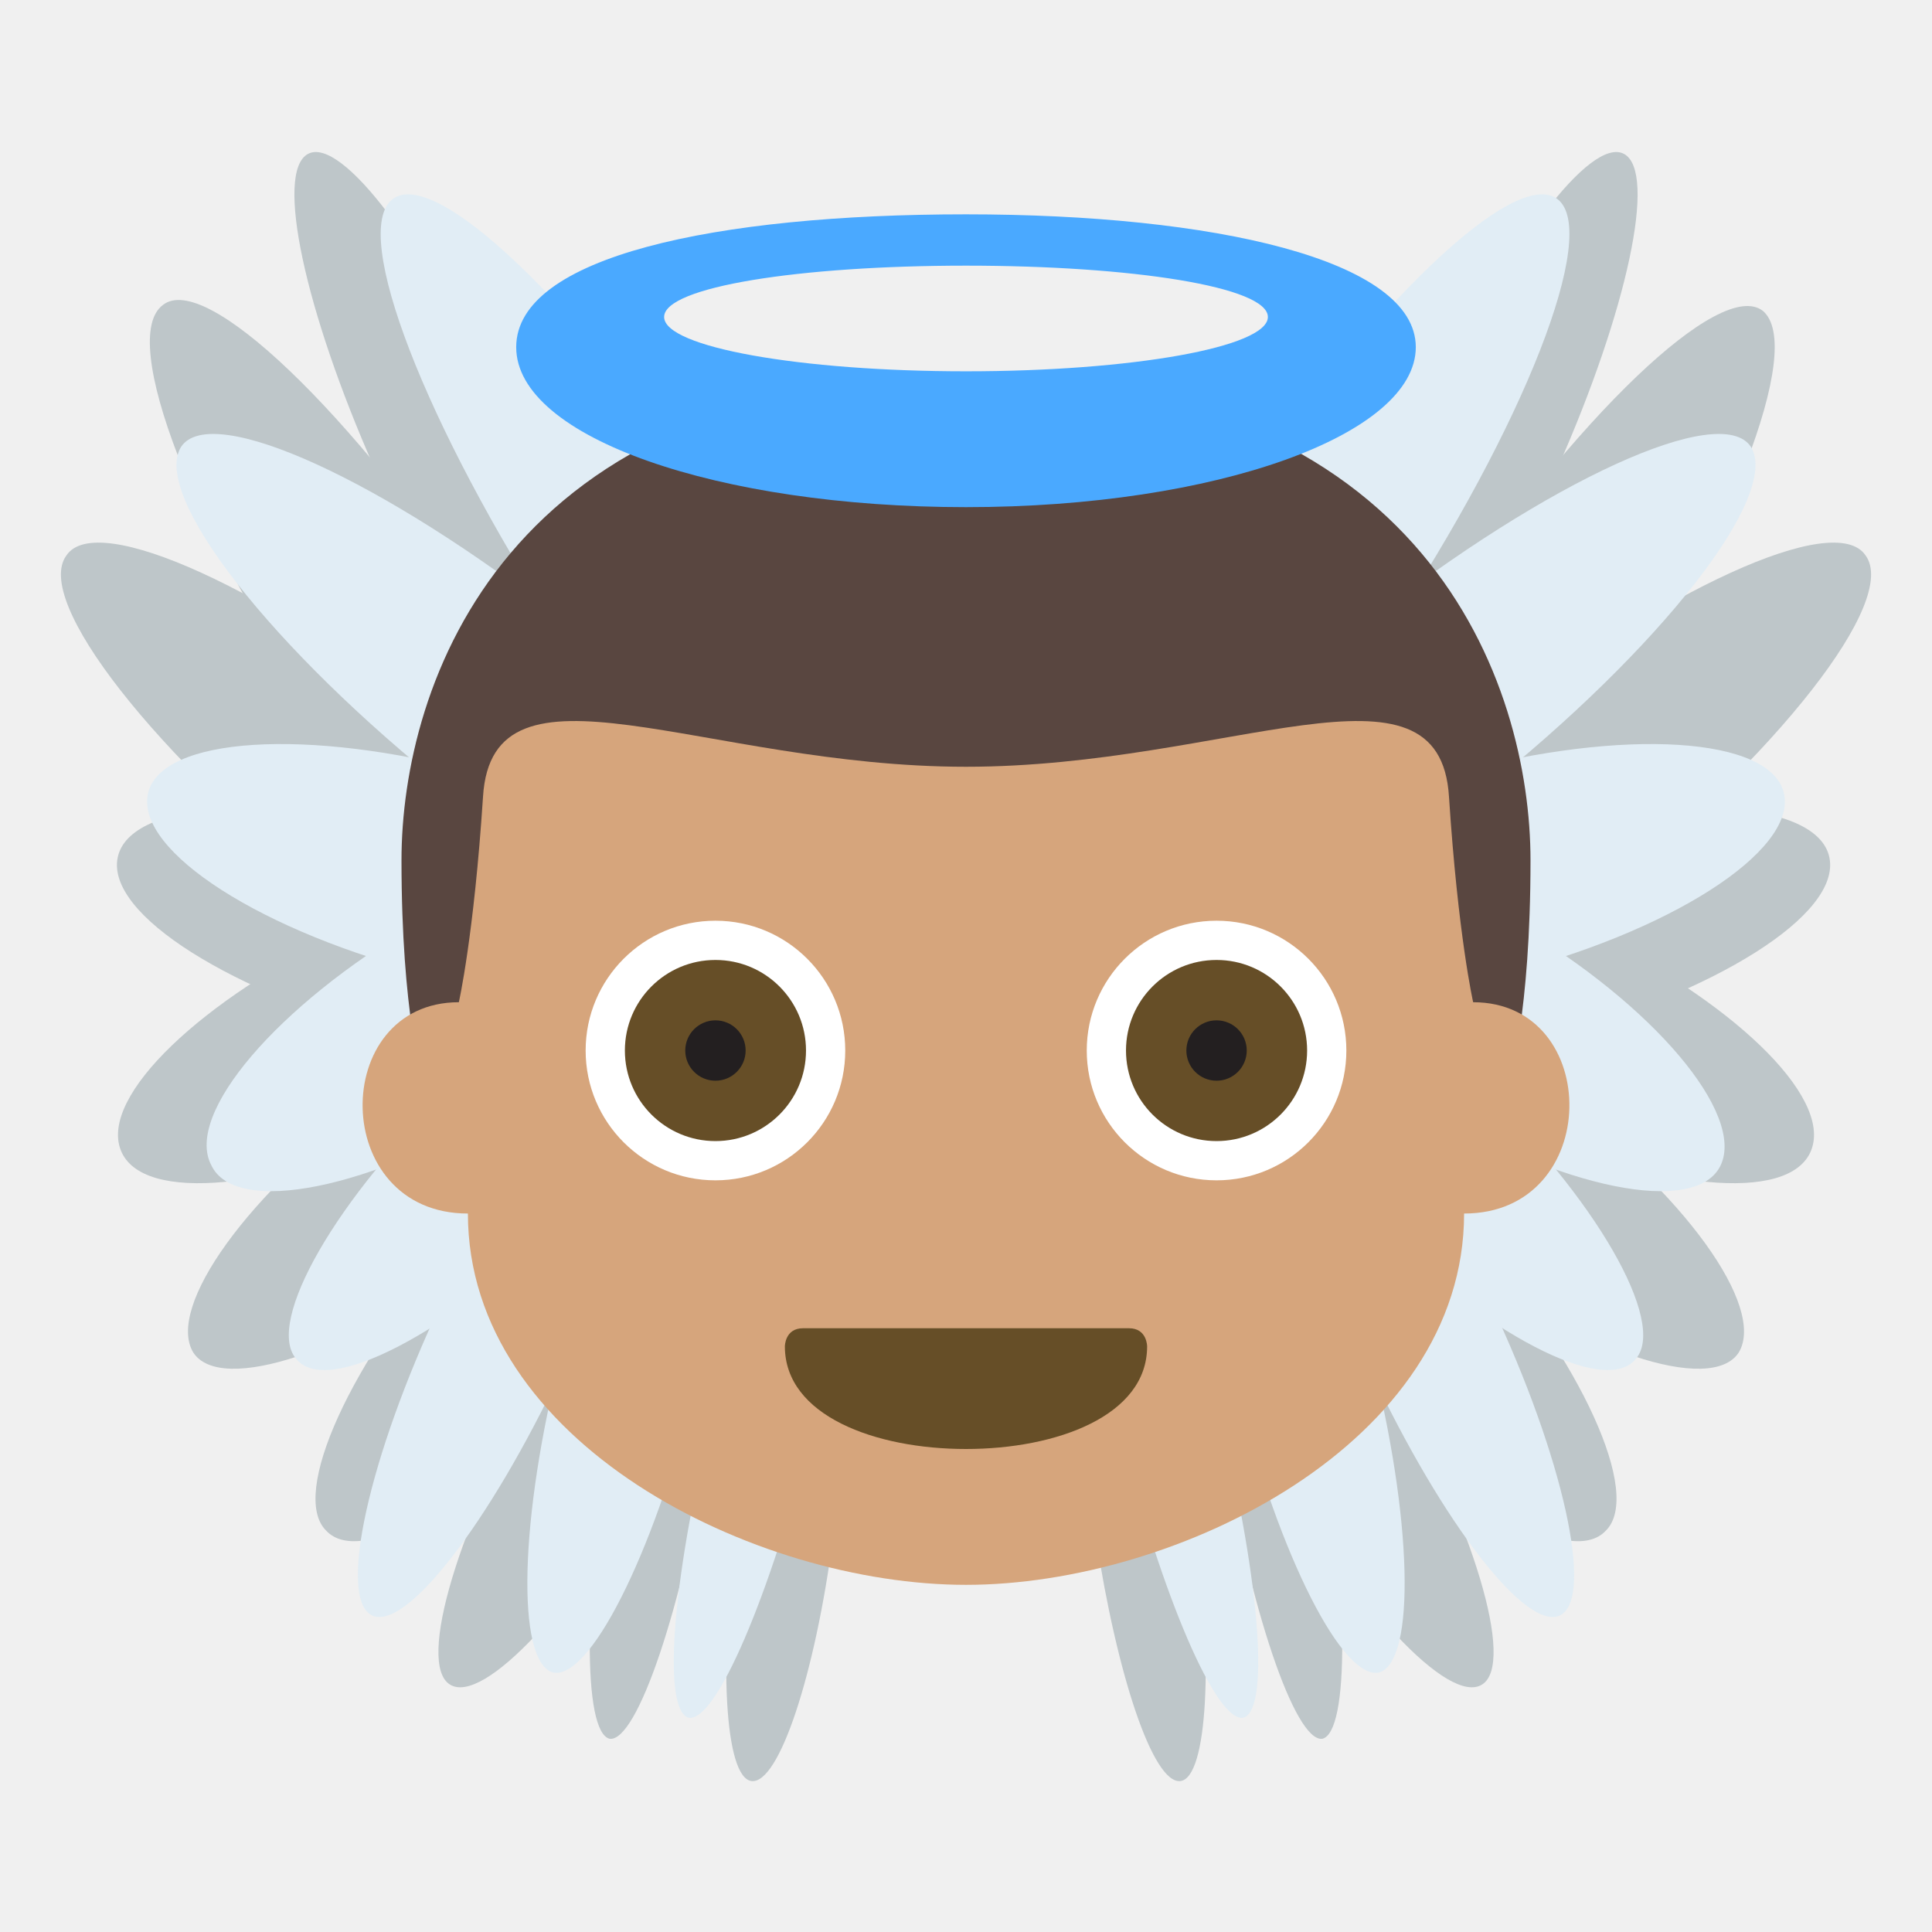
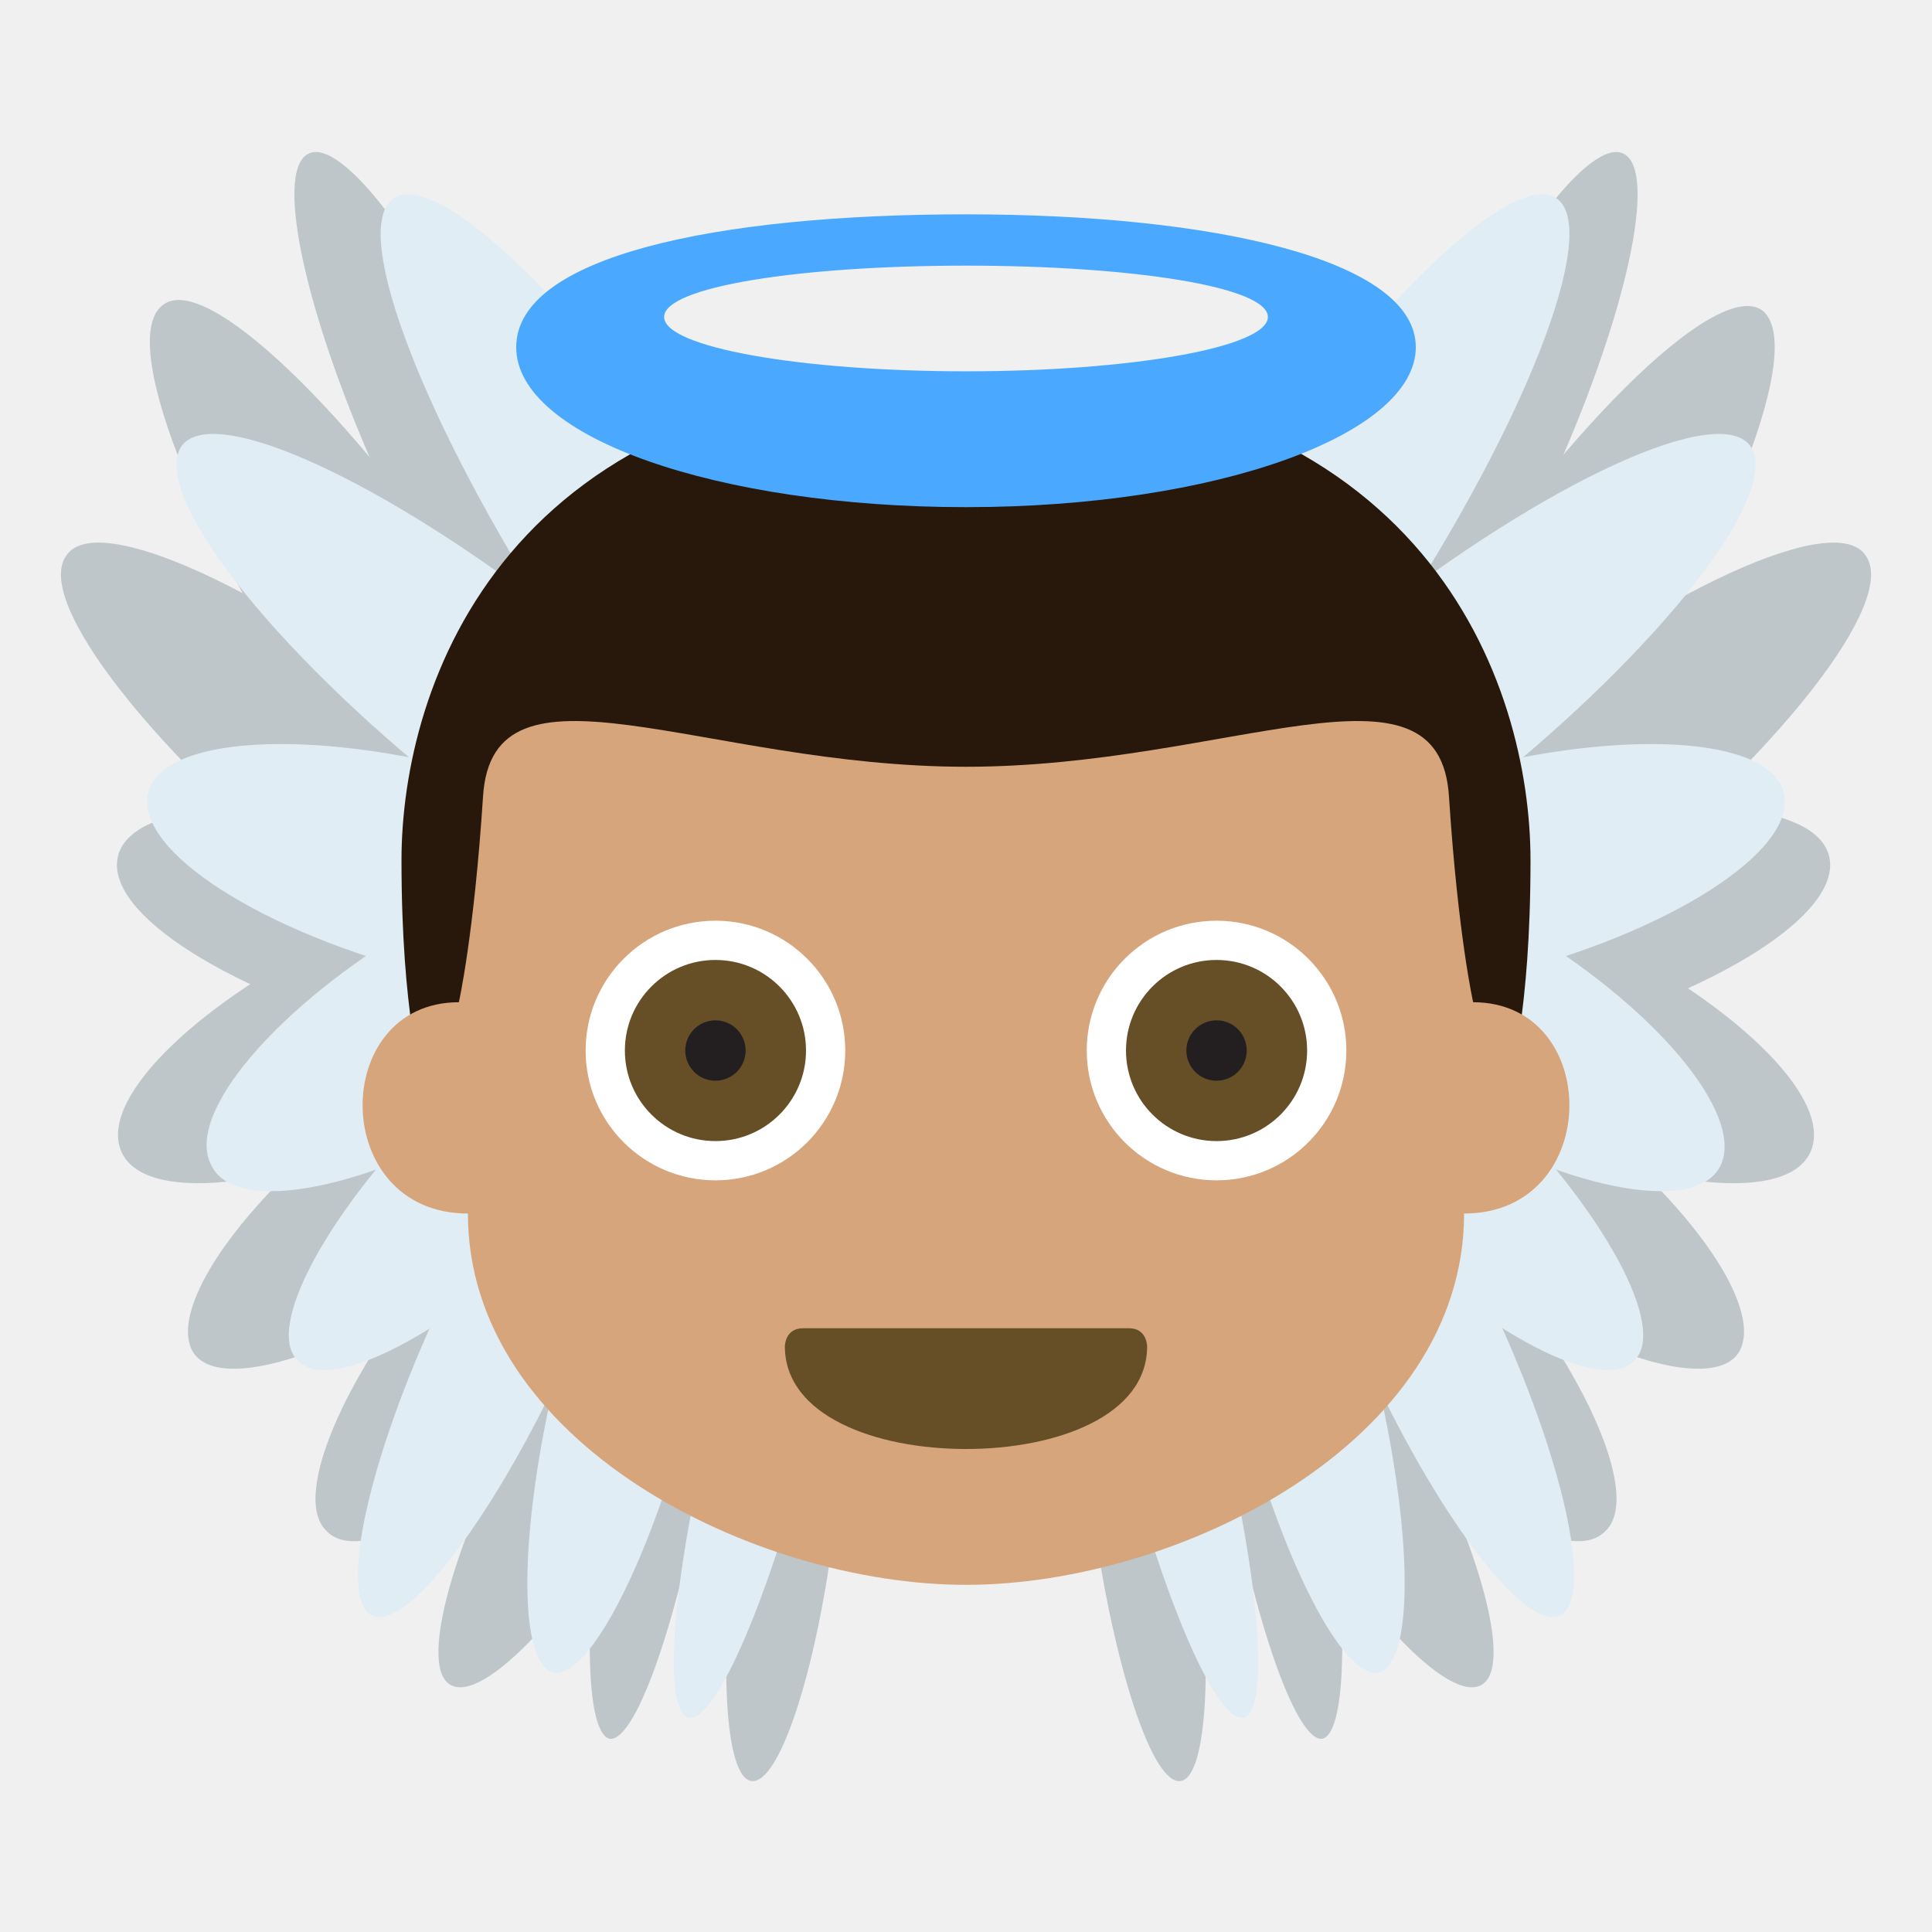
<svg xmlns="http://www.w3.org/2000/svg" viewBox="0 0 64 64" enable-background="new 0 0 64 64">
  <g fill="#bec6c9">
    <path d="m5.4 10.1c1.4-1.1 6.2 3.5 10.7 10.2 4.5 6.8 7 13.2 5.5 14.3-1.4 1.1-6.2-3.5-10.7-10.2-4.5-6.8-7-13.2-5.5-14.3" />
    <path d="m2.2 18.4c1-1.5 6.7 1.1 12.7 5.8 6 4.8 10 9.9 8.9 11.4-1 1.5-6.7-1.1-12.7-5.8-6-4.8-10-9.9-8.9-11.4" />
    <path d="m3.9 28.4c.4-1.9 5.3-2.2 10.9-.7 5.6 1.5 9.8 4.1 9.4 6-.4 1.9-5.3 2.2-10.9.7-5.6-1.5-9.8-4.1-9.4-6" />
    <path d="m4 38.1c-.7-1.8 2.7-5 7.5-7.3 4.8-2.3 9.3-2.7 10-.9.7 1.8-2.7 5-7.5 7.3-4.8 2.2-9.3 2.7-10 .9" />
    <path d="m6.4 44.8c-.9-1.5 1.8-5.3 6.2-8.5 4.3-3.2 8.6-4.7 9.5-3.2.9 1.5-1.8 5.3-6.2 8.5-4.3 3.2-8.6 4.6-9.5 3.2" />
    <path d="m10.8 50.7c-1.2-1.2.8-5.6 4.4-9.7 3.6-4.1 7.6-6.5 8.8-5.2 1.2 1.2-.8 5.6-4.4 9.7-3.7 4.1-7.6 6.5-8.8 5.2" />
    <path d="m10.2 5.1c1.1-.6 3.9 3.1 6.2 8.2 2.3 5.1 3.3 9.8 2.2 10.4-1.1.6-3.9-3.1-6.2-8.2-2.3-5.2-3.3-9.8-2.2-10.4" />
    <path d="m14.9 55.8c-1.1-.7.3-5.3 3-10.1 2.8-4.9 5.9-8.2 7-7.5 1.1.7-.3 5.2-3 10.1-2.8 4.9-5.9 8.2-7 7.5" />
    <path d="m20.2 57.6c-.9-.2-.9-4.9.1-10.5.9-5.6 2.4-10 3.3-9.8.9.2.9 4.9-.1 10.5-.9 5.5-2.4 9.9-3.3 9.8" />
    <path d="m24.9 59c-.9-.1-1.1-4-.5-8.6.6-4.6 1.8-8.3 2.7-8.1.9.1 1.1 4 .5 8.6-.6 4.6-1.8 8.2-2.7 8.1" />
  </g>
  <g fill="#e1edf5">
    <path d="m13 6.6c1.4-1.1 6.2 3.5 10.7 10.2 4.5 6.8 7 13.2 5.5 14.3-1.4 1.1-6.2-3.5-10.7-10.2-4.4-6.8-6.9-13.2-5.5-14.3" />
    <path d="M6,14.8c1-1.5,6.7,1.1,12.7,5.8c6,4.8,10,9.9,8.9,11.4c-1,1.5-6.7-1.1-12.7-5.8C9,21.5,5,16.4,6,14.8z" />
    <path d="m4.9 26.3c.4-1.9 5.3-2.2 10.9-.7 5.6 1.5 9.8 4.1 9.4 6-.4 1.9-5.3 2.2-10.9.7-5.6-1.4-9.8-4.1-9.4-6" />
    <path d="m7 38.6c-.9-1.7 2.2-5.3 6.8-8 4.6-2.8 9-3.6 9.9-2 .9 1.7-2.2 5.3-6.8 8-4.6 2.8-9.1 3.7-9.9 2" />
    <path d="m9.8 45c-1-1.2 1.3-5.3 5.3-9.1 3.9-3.8 7.9-5.9 9-4.6 1 1.2-1.3 5.3-5.3 9.1-4 3.8-8 5.9-9 4.6" />
    <path d="m12.3 53.5c-1.1-.6-.1-5.2 2.3-10.3 2.4-5.1 5.2-8.7 6.3-8.1 1.1.6.1 5.2-2.3 10.3-2.4 5.1-5.2 8.7-6.3 8.1" />
    <path d="m18.3 55.4c-1.2-.4-1.1-5.1.3-10.6 1.4-5.5 3.5-9.7 4.7-9.3 1.2.4 1.1 5.1-.3 10.6-1.4 5.5-3.5 9.6-4.7 9.3" />
    <path d="m22.8 56.9c-.9-.3-.5-4.9.9-10.4 1.4-5.5 3.2-9.8 4.1-9.5.9.3.5 4.9-.9 10.4-1.4 5.5-3.2 9.7-4.1 9.5" />
  </g>
  <g fill="#bec6c9">
    <path d="m58.4 10.3c-1.4-1.1-6.2 3.5-10.7 10.2-4.5 6.8-7 13.2-5.5 14.3 1.4 1.1 6.2-3.5 10.7-10.2 4.4-6.7 6.9-13.1 5.5-14.3" />
    <path d="m61.8 18.4c-1-1.5-6.7 1.1-12.7 5.8-6 4.8-10 9.9-8.9 11.4 1 1.5 6.7-1.1 12.7-5.8 6-4.8 10-9.9 8.9-11.4" />
    <path d="m60.6 28.4c-.4-1.9-5.3-2.2-10.9-.7-5.6 1.5-9.8 4.1-9.4 6 .4 1.9 5.3 2.2 10.9.7 5.6-1.5 9.8-4.1 9.4-6" />
    <path d="m60 38.1c.7-1.8-2.7-5-7.5-7.3-4.8-2.3-9.3-2.7-10-.9-.7 1.8 2.7 5 7.5 7.3 4.8 2.2 9.3 2.7 10 .9" />
    <path d="m57.6 44.8c.9-1.5-1.8-5.3-6.2-8.5-4.3-3.2-8.6-4.7-9.5-3.2-.9 1.5 1.8 5.3 6.2 8.5 4.3 3.2 8.6 4.6 9.5 3.2" />
    <path d="m53.2 50.7c1.2-1.2-.8-5.6-4.4-9.7-3.6-4.1-7.6-6.5-8.8-5.2-1.2 1.2.8 5.6 4.4 9.7 3.7 4.1 7.6 6.5 8.8 5.2" />
    <path d="m53.8 5.1c-1.1-.6-3.9 3.1-6.2 8.2-2.3 5.1-3.3 9.8-2.2 10.4 1.1.6 3.9-3.1 6.2-8.2 2.3-5.2 3.3-9.8 2.2-10.4" />
    <path d="m49.1 55.8c1.1-.7-.3-5.3-3-10.1-2.8-4.9-5.9-8.2-7-7.5-1.1.7.3 5.2 3 10.1 2.8 4.9 5.9 8.2 7 7.5" />
    <path d="m43.8 57.6c.9-.2.9-4.9-.1-10.5-.9-5.6-2.4-10-3.3-9.8-.9.2-.8 4.9.1 10.5.9 5.5 2.4 9.9 3.3 9.8" />
    <path d="m39.1 59c.9-.1 1.1-4 .5-8.6-.6-4.6-1.8-8.3-2.8-8.1-.9.1-1.1 4-.5 8.6.7 4.6 1.9 8.2 2.8 8.1" />
  </g>
  <g fill="#e1edf5">
    <path d="m51.6 6.6c-1.4-1.1-6.2 3.5-10.7 10.2-4.5 6.8-7 13.2-5.6 14.3 1.4 1.1 6.2-3.5 10.7-10.2 4.5-6.8 7-13.2 5.6-14.3" />
    <path d="m58 14.8c-1-1.5-6.7 1.1-12.7 5.8-6 4.8-10 9.9-8.9 11.4 1 1.5 6.7-1.1 12.7-5.8 5.9-4.7 9.9-9.8 8.9-11.4" />
    <path d="m59.1 26.3c-.4-1.9-5.3-2.2-10.9-.7-5.6 1.5-9.8 4.1-9.4 6 .4 1.9 5.3 2.2 10.9.7 5.6-1.4 9.8-4.1 9.4-6" />
    <path d="m57 38.6c.8-1.7-2.2-5.3-6.8-8-4.6-2.8-9-3.6-9.9-2-.9 1.7 2.2 5.3 6.8 8 4.6 2.8 9.1 3.7 9.9 2" />
    <path d="m54.2 45c1-1.2-1.3-5.3-5.3-9.1-3.9-3.8-7.9-5.9-8.9-4.6-1 1.2 1.3 5.3 5.3 9.1 3.9 3.8 7.9 5.9 8.9 4.6" />
    <path d="m51.7 53.5c1.1-.6.1-5.2-2.3-10.3-2.4-5.1-5.2-8.7-6.3-8.1-1.1.6-.1 5.2 2.3 10.3 2.4 5.1 5.2 8.7 6.3 8.1" />
    <path d="m45.7 55.4c1.2-.4 1.1-5.1-.3-10.6-1.4-5.5-3.5-9.7-4.7-9.3-1.2.4-1.1 5.1.3 10.6 1.4 5.5 3.5 9.6 4.7 9.3" />
    <path d="m41.2 56.9c.9-.3.5-4.9-.9-10.4-1.4-5.5-3.2-9.8-4.1-9.5-.9.3-.5 4.9.9 10.4 1.4 5.5 3.2 9.7 4.1 9.5" />
  </g>
-   <path d="m32 12.5c15.3 0 18.7 10.2 18.7 16 0 5.1-.7 7.3-.7 7.3h-36c0 0-.7-2.2-.7-7.3 0-5.8 3.4-16 18.7-16" fill="#594640" />
+   <path d="m32 12.5c15.3 0 18.7 10.2 18.7 16 0 5.1-.7 7.3-.7 7.3h-36c0 0-.7-2.2-.7-7.3 0-5.8 3.4-16 18.7-16" fill="#28170b" />
  <path d="m48.8 33.2c0 0-.5-2.2-.8-6.8-.3-5-7.3-1-16-1-8.7 0-15.7-4-16 1-.3 4.6-.8 6.8-.8 6.8-4.3 0-4.3 7 .3 7 0 7.6 9.5 12.3 16.5 12.3 7 0 16.5-4.7 16.5-12.3 4.6 0 4.6-7 .3-7" fill="#d6a57c" />
  <circle cx="40.3" cy="34.8" r="4.3" fill="#fff" />
  <circle cx="40.3" cy="34.8" r="3" fill="#664e27" />
  <circle cx="40.3" cy="34.8" r="1" fill="#231f20" />
  <circle cx="23.7" cy="34.8" r="4.3" fill="#fff" />
  <circle cx="23.7" cy="34.8" r="3" fill="#664e27" />
  <circle cx="23.7" cy="34.8" r="1" fill="#231f20" />
  <path d="m38 44.6c0 2.3-3 3.4-6 3.4-3 0-6-1.1-6-3.4 0 0 0-.6.6-.6 2.7 0 8.1 0 10.8 0 .6 0 .6.6.6.6" fill="#664e27" />
  <path d="m32 7.1c-8.3 0-14.9 1.4-14.9 4.4s6.7 5.3 14.9 5.3c8.3 0 14.9-2.4 14.9-5.3s-6.7-4.4-14.9-4.4m0 5.2c-5.5 0-10-.8-10-1.8 0-1 4.5-1.7 10-1.7 5.5 0 10 .7 10 1.7 0 1-4.5 1.8-10 1.8" fill="#4aa9ff" />
</svg>
